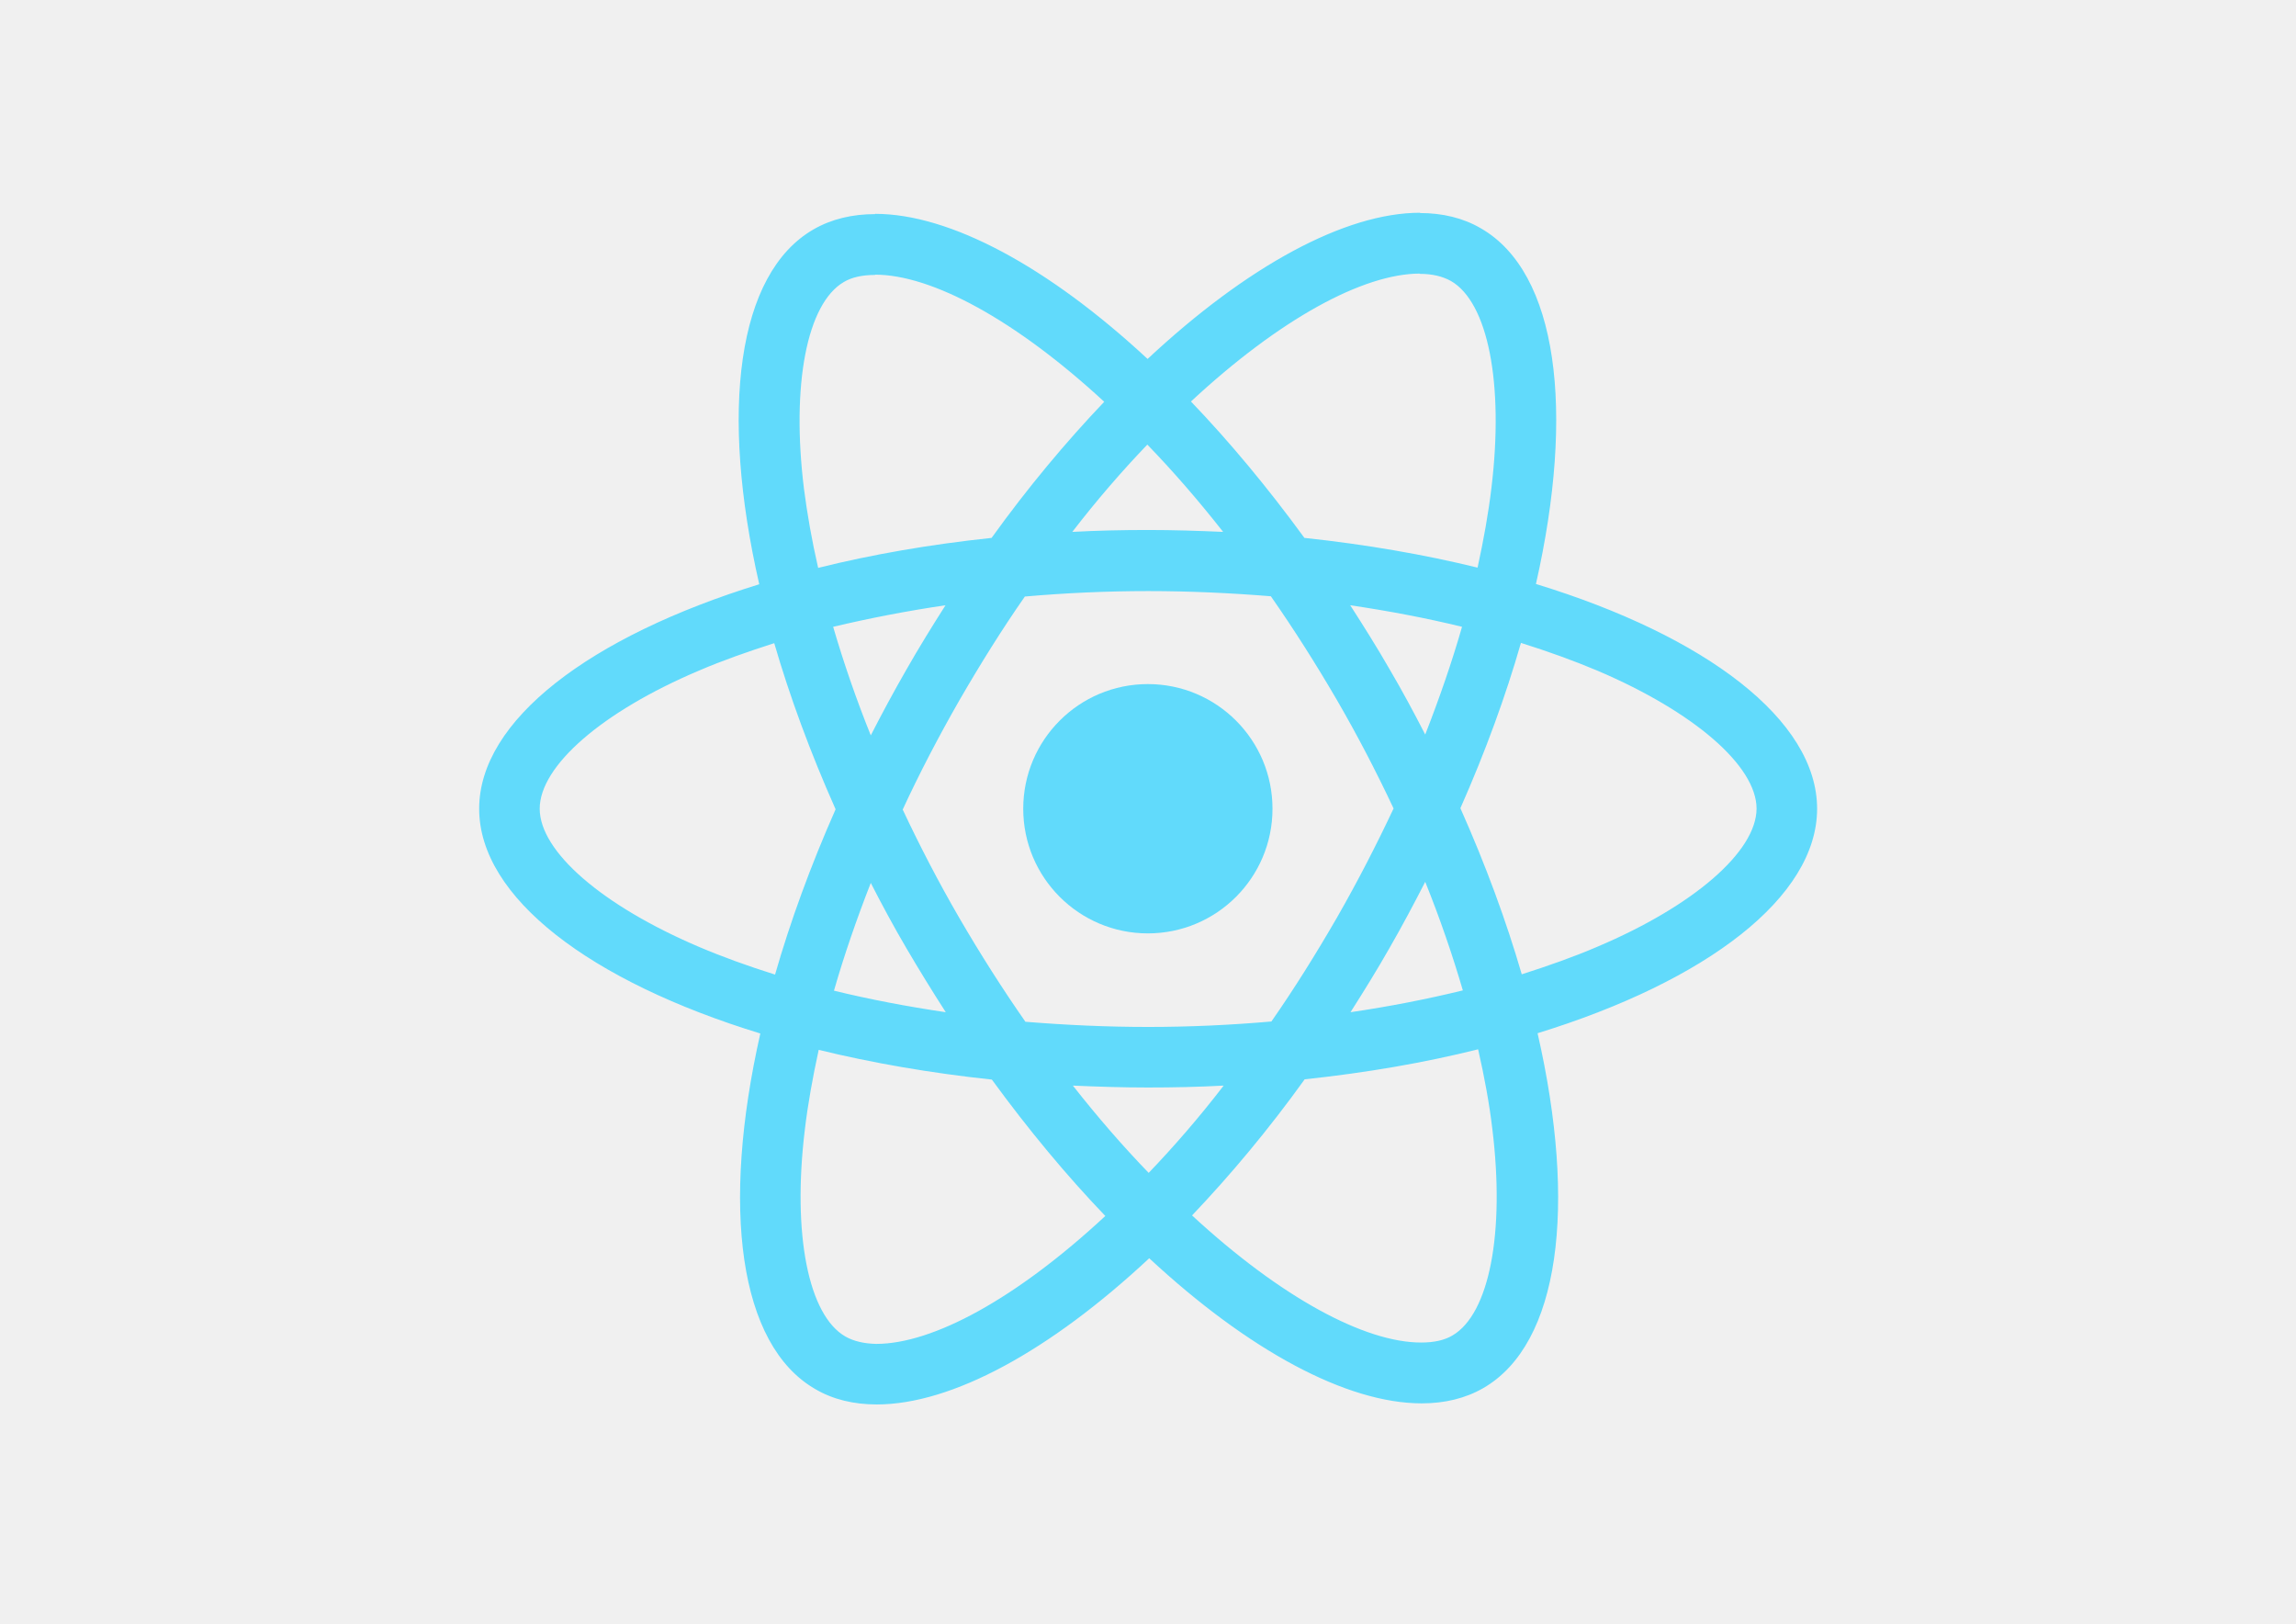
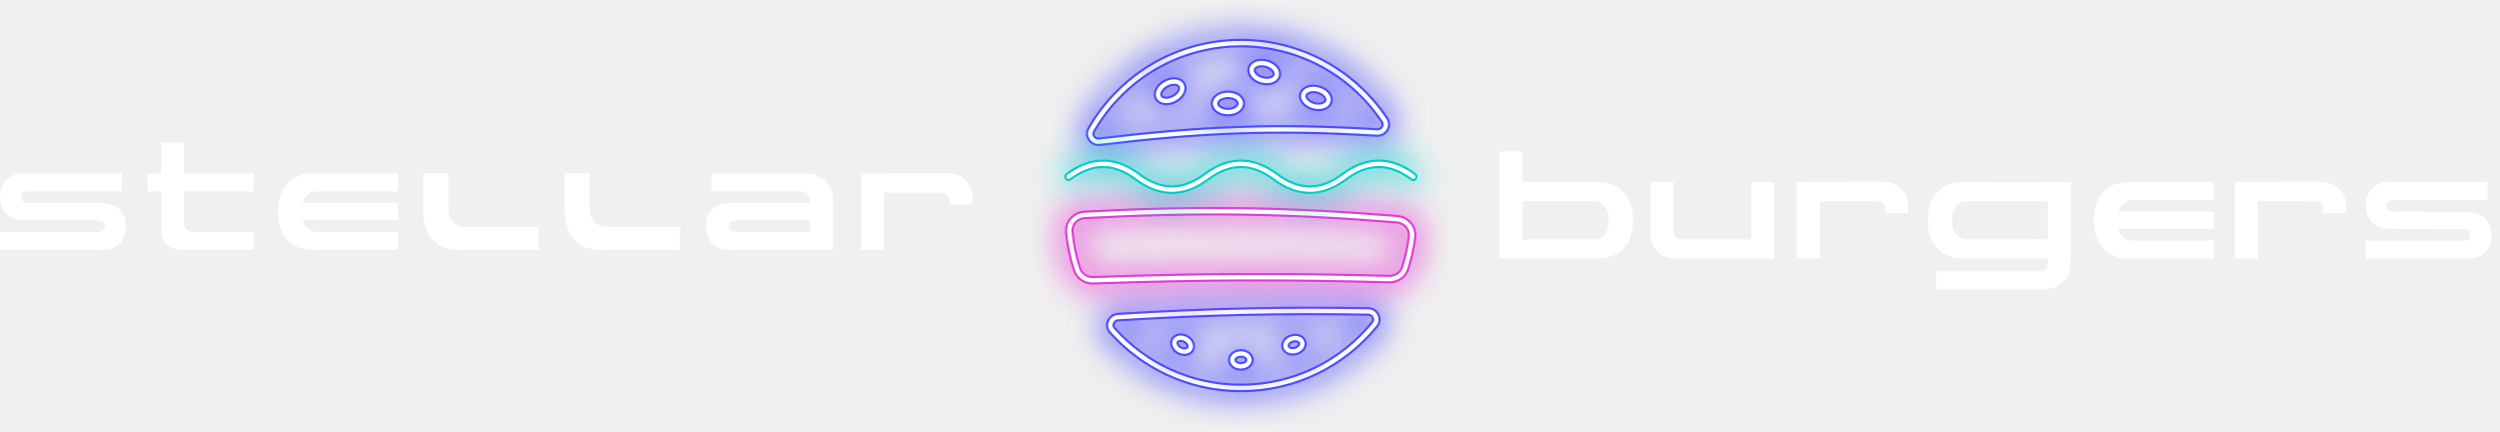
- <svg xmlns="http://www.w3.org/2000/svg" viewBox="0 0 841.9 595.3">
-   <g fill="#61DAFB">
-     <path d="M666.3 296.5c0-32.5-40.7-63.3-103.1-82.4 14.4-63.6 8-114.2-20.2-130.4-6.5-3.8-14.1-5.6-22.4-5.6v22.3c4.6 0 8.3.9 11.4 2.6 13.6 7.8 19.5 37.5 14.9 75.7-1.1 9.4-2.9 19.3-5.1 29.4-19.6-4.8-41-8.5-63.5-10.9-13.5-18.5-27.5-35.3-41.6-50 32.6-30.3 63.2-46.9 84-46.9V78c-27.5 0-63.5 19.6-99.9 53.6-36.4-33.8-72.4-53.2-99.9-53.2v22.3c20.7 0 51.4 16.5 84 46.6-14 14.7-28 31.4-41.3 49.9-22.6 2.4-44 6.1-63.6 11-2.3-10-4-19.7-5.2-29-4.7-38.2 1.1-67.9 14.6-75.8 3-1.8 6.9-2.6 11.5-2.6V78.5c-8.4 0-16 1.8-22.6 5.6-28.1 16.2-34.4 66.7-19.9 130.1-62.2 19.2-102.7 49.9-102.7 82.3 0 32.5 40.7 63.3 103.1 82.4-14.4 63.6-8 114.2 20.2 130.4 6.5 3.8 14.1 5.6 22.5 5.6 27.5 0 63.5-19.6 99.9-53.6 36.4 33.8 72.4 53.2 99.9 53.2 8.4 0 16-1.8 22.6-5.6 28.1-16.2 34.4-66.7 19.9-130.1 62-19.1 102.5-49.9 102.5-82.3zm-130.2-66.7c-3.7 12.9-8.3 26.2-13.5 39.5-4.1-8-8.4-16-13.1-24-4.6-8-9.5-15.8-14.4-23.4 14.2 2.1 27.9 4.7 41 7.9zm-45.8 106.5c-7.8 13.5-15.8 26.3-24.1 38.2-14.9 1.3-30 2-45.2 2-15.1 0-30.2-.7-45-1.9-8.3-11.9-16.4-24.6-24.2-38-7.6-13.1-14.5-26.4-20.8-39.8 6.2-13.4 13.2-26.8 20.7-39.9 7.8-13.5 15.8-26.3 24.1-38.2 14.9-1.3 30-2 45.2-2 15.1 0 30.2.7 45 1.9 8.3 11.9 16.4 24.6 24.2 38 7.6 13.1 14.5 26.4 20.8 39.8-6.3 13.4-13.2 26.8-20.7 39.9zm32.3-13c5.4 13.4 10 26.8 13.8 39.8-13.1 3.2-26.9 5.9-41.2 8 4.9-7.7 9.8-15.6 14.4-23.7 4.6-8 8.9-16.1 13-24.1zM421.2 430c-9.3-9.6-18.6-20.3-27.8-32 9 .4 18.2.7 27.5.7 9.4 0 18.7-.2 27.8-.7-9 11.7-18.3 22.4-27.5 32zm-74.4-58.9c-14.2-2.1-27.9-4.7-41-7.9 3.7-12.9 8.3-26.2 13.5-39.5 4.1 8 8.4 16 13.1 24 4.7 8 9.5 15.8 14.4 23.4zM420.7 163c9.3 9.6 18.6 20.3 27.8 32-9-.4-18.2-.7-27.5-.7-9.4 0-18.7.2-27.8.7 9-11.7 18.3-22.4 27.5-32zm-74 58.9c-4.9 7.7-9.8 15.6-14.4 23.7-4.6 8-8.9 16-13 24-5.4-13.4-10-26.8-13.8-39.8 13.1-3.1 26.9-5.8 41.2-7.9zm-90.5 125.2c-35.4-15.1-58.3-34.9-58.3-50.6 0-15.7 22.9-35.6 58.3-50.6 8.6-3.7 18-7 27.7-10.1 5.7 19.6 13.2 40 22.5 60.9-9.2 20.8-16.6 41.1-22.2 60.6-9.9-3.1-19.3-6.5-28-10.2zM310 490c-13.6-7.8-19.5-37.5-14.9-75.7 1.1-9.4 2.9-19.3 5.1-29.4 19.6 4.8 41 8.5 63.5 10.9 13.5 18.5 27.5 35.3 41.6 50-32.6 30.3-63.2 46.9-84 46.9-4.5-.1-8.3-1-11.3-2.7zm237.2-76.2c4.7 38.2-1.1 67.9-14.6 75.8-3 1.8-6.9 2.6-11.5 2.6-20.7 0-51.4-16.5-84-46.6 14-14.7 28-31.4 41.3-49.9 22.6-2.4 44-6.1 63.6-11 2.3 10.1 4.1 19.8 5.2 29.1zm38.5-66.7c-8.6 3.7-18 7-27.7 10.1-5.7-19.6-13.2-40-22.5-60.9 9.2-20.8 16.6-41.1 22.2-60.6 9.9 3.1 19.3 6.5 28.1 10.2 35.4 15.1 58.3 34.9 58.3 50.6-.1 15.7-23 35.6-58.4 50.6zM320.8 78.4z" />
-     <circle cx="420.9" cy="296.5" r="45.7" />
-     <path d="M520.5 78.1z" />
+ <svg xmlns="http://www.w3.org/2000/svg" width="290" height="50" viewBox="0 0 290 50" fill="none">
+   <g filter="url(#filter0_f)">
+     <path d="M159.513 37.633C160.013 37.02 159.562 36.14 158.77 36.127C148.664 35.96 140.212 36.147 129.758 36.783C128.967 36.831 128.555 37.731 129.083 38.322C132.746 42.42 138.074 45 144.004 45C150.26 45 155.845 42.129 159.513 37.633Z" stroke="#4C4CFF" stroke-linecap="round" stroke-linejoin="round" />
+     <path d="M126.643 15.058C126.252 15.738 126.827 16.529 127.606 16.436C139.173 15.048 147.698 14.634 159.788 15.37C160.575 15.418 161.104 14.587 160.668 13.931C157.083 8.548 150.958 5 144.004 5C136.576 5 130.093 9.048 126.643 15.058Z" stroke="#4C4CFF" stroke-linecap="round" stroke-linejoin="round" />
  </g>
+   <g filter="url(#filter1_f)">
+     <path d="M159.513 37.633C160.013 37.02 159.562 36.14 158.77 36.127C148.664 35.96 140.212 36.147 129.758 36.783C128.967 36.831 128.555 37.731 129.083 38.322C132.746 42.42 138.074 45 144.004 45C150.26 45 155.845 42.129 159.513 37.633Z" stroke="#4C4CFF" stroke-linecap="round" stroke-linejoin="round" />
+     <path d="M126.643 15.058C126.252 15.738 126.827 16.529 127.606 16.436C139.173 15.048 147.698 14.634 159.788 15.37C160.575 15.418 161.104 14.587 160.668 13.931C157.083 8.548 150.958 5 144.004 5C136.576 5 130.093 9.048 126.643 15.058Z" stroke="#4C4CFF" stroke-linecap="round" stroke-linejoin="round" />
+   </g>
+   <path d="M159.513 37.633C160.013 37.02 159.562 36.14 158.77 36.127C148.664 35.96 140.212 36.147 129.758 36.783C128.967 36.831 128.555 37.731 129.083 38.322C132.746 42.42 138.074 45 144.004 45C150.26 45 155.845 42.129 159.513 37.633Z" stroke="#4C4CFF" stroke-linecap="round" stroke-linejoin="round" />
+   <path d="M126.643 15.058C126.252 15.738 126.827 16.529 127.606 16.436C139.173 15.048 147.698 14.634 159.788 15.37C160.575 15.418 161.104 14.587 160.668 13.931C157.083 8.548 150.958 5 144.004 5C136.576 5 130.093 9.048 126.643 15.058Z" stroke="#4C4CFF" stroke-linecap="round" stroke-linejoin="round" />
+   <path d="M159.513 37.633C160.013 37.02 159.562 36.14 158.77 36.127C148.664 35.96 140.212 36.147 129.758 36.783C128.967 36.831 128.555 37.731 129.083 38.322C132.746 42.42 138.074 45 144.004 45C150.26 45 155.845 42.129 159.513 37.633Z" stroke="white" stroke-width="0.5" stroke-linecap="round" stroke-linejoin="round" />
+   <path d="M126.643 15.058C126.252 15.738 126.827 16.529 127.606 16.436C139.173 15.048 147.698 14.634 159.788 15.37C160.575 15.418 161.104 14.587 160.668 13.931C157.083 8.548 150.958 5 144.004 5C136.576 5 130.093 9.048 126.643 15.058Z" stroke="white" stroke-width="0.5" stroke-linecap="round" stroke-linejoin="round" />
+   <g filter="url(#filter2_f)">
+     <path d="M163.859 27.466C163.988 26.413 163.172 25.512 162.115 25.426C149.235 24.388 139.184 24.225 125.89 24.924C124.831 24.98 123.99 25.86 124.089 26.916C124.23 28.415 124.537 29.865 124.991 31.25C125.253 32.047 126.032 32.541 126.871 32.512C139.383 32.078 149.06 32.047 161.196 32.375C162.035 32.397 162.811 31.898 163.066 31.098C163.439 29.93 163.707 28.715 163.859 27.466Z" stroke="#E33CD5" stroke-linecap="round" stroke-linejoin="round" />
+   </g>
+   <g filter="url(#filter3_f)">
+     <path d="M163.859 27.466C163.988 26.413 163.172 25.512 162.115 25.426C149.235 24.388 139.184 24.225 125.89 24.924C124.831 24.98 123.99 25.86 124.089 26.916C124.23 28.415 124.537 29.865 124.991 31.25C125.253 32.047 126.032 32.541 126.871 32.512C139.383 32.078 149.06 32.047 161.196 32.375C162.035 32.397 162.811 31.898 163.066 31.098C163.439 29.93 163.707 28.715 163.859 27.466Z" stroke="#E33CD5" stroke-linecap="round" stroke-linejoin="round" />
+   </g>
+   <path d="M163.859 27.466C163.988 26.413 163.172 25.512 162.115 25.426C149.235 24.388 139.184 24.225 125.89 24.924C124.831 24.98 123.99 25.86 124.089 26.916C124.23 28.415 124.537 29.865 124.991 31.25C125.253 32.047 126.032 32.541 126.871 32.512C139.383 32.078 149.06 32.047 161.196 32.375C162.035 32.397 162.811 31.898 163.066 31.098C163.439 29.93 163.707 28.715 163.859 27.466Z" stroke="#E33CD5" stroke-linecap="round" stroke-linejoin="round" />
+   <path d="M163.859 27.466C163.988 26.413 163.172 25.512 162.115 25.426C149.235 24.388 139.184 24.225 125.89 24.924C124.831 24.98 123.99 25.86 124.089 26.916C124.23 28.415 124.537 29.865 124.991 31.25C125.253 32.047 126.032 32.541 126.871 32.512C139.383 32.078 149.06 32.047 161.196 32.375C162.035 32.397 162.811 31.898 163.066 31.098C163.439 29.93 163.707 28.715 163.859 27.466Z" stroke="white" stroke-width="0.5" stroke-linecap="round" stroke-linejoin="round" />
+   <g filter="url(#filter4_f)">
+     <path d="M124 20.5C126.667 18.5 129.333 18.5 132 20.5C134.667 22.5 137.333 22.5 140 20.5C142.667 18.5 145.333 18.5 148 20.5C150.667 22.5 153.333 22.5 156 20.5C158.667 18.5 161.333 18.5 164 20.5" stroke="#00CCCC" stroke-linecap="round" stroke-linejoin="round" />
+   </g>
+   <g filter="url(#filter5_f)">
+     <path d="M124 20.5C126.667 18.5 129.333 18.5 132 20.5C134.667 22.5 137.333 22.5 140 20.5C142.667 18.5 145.333 18.5 148 20.5C150.667 22.5 153.333 22.5 156 20.5C158.667 18.5 161.333 18.5 164 20.5" stroke="#00CCCC" stroke-linecap="round" stroke-linejoin="round" />
+   </g>
+   <path d="M124 20.5C126.667 18.5 129.333 18.5 132 20.5C134.667 22.5 137.333 22.5 140 20.5C142.667 18.5 145.333 18.5 148 20.5C150.667 22.5 153.333 22.5 156 20.5C158.667 18.5 161.333 18.5 164 20.5" stroke="#00CCCC" stroke-linecap="round" stroke-linejoin="round" />
+   <path d="M124 20.5C126.667 18.5 129.333 18.5 132 20.5C134.667 22.5 137.333 22.5 140 20.5C142.667 18.5 145.333 18.5 148 20.5C150.667 22.5 153.333 22.5 156 20.5C158.667 18.5 161.333 18.5 164 20.5" stroke="white" stroke-width="0.5" stroke-linecap="round" stroke-linejoin="round" />
+   <g filter="url(#filter6_f)">
+     <ellipse rx="1" ry="0.75" transform="matrix(0.885492 0.464655 0.464655 -0.885492 137.234 39.9812)" stroke="#4C4CFF" />
+     <ellipse cx="152.708" cy="11.354" rx="1.5" ry="1" transform="rotate(15 152.708 11.3542)" stroke="#4C4CFF" />
+     <ellipse rx="1" ry="0.75" transform="matrix(0.965926 -0.258819 -0.258819 -0.965926 150.16 39.9833)" stroke="#4C4CFF" />
+     <ellipse cx="142.5" cy="12" rx="1.5" ry="1" transform="rotate(180 142.5 12)" stroke="#4C4CFF" />
+     <ellipse cx="146.708" cy="8.354" rx="1.5" ry="1" transform="rotate(15 146.708 8.35415)" stroke="#4C4CFF" />
+     <ellipse rx="1" ry="0.75" transform="matrix(1 0 0 -1 144 41.75)" stroke="#4C4CFF" />
+     <ellipse cx="135.793" cy="10.583" rx="1.5" ry="1" transform="rotate(-27.6879 135.793 10.5826)" stroke="#4C4CFF" />
+   </g>
+   <g filter="url(#filter7_f)">
+     <ellipse rx="1" ry="0.75" transform="matrix(0.885492 0.464655 0.464655 -0.885492 137.234 39.9812)" stroke="#4C4CFF" />
+     <ellipse cx="152.708" cy="11.354" rx="1.5" ry="1" transform="rotate(15 152.708 11.3542)" stroke="#4C4CFF" />
+     <ellipse rx="1" ry="0.75" transform="matrix(0.965926 -0.258819 -0.258819 -0.965926 150.16 39.9833)" stroke="#4C4CFF" />
+     <ellipse cx="142.5" cy="12" rx="1.5" ry="1" transform="rotate(180 142.5 12)" stroke="#4C4CFF" />
+     <ellipse cx="146.708" cy="8.354" rx="1.5" ry="1" transform="rotate(15 146.708 8.35415)" stroke="#4C4CFF" />
+     <ellipse rx="1" ry="0.75" transform="matrix(1 0 0 -1 144 41.75)" stroke="#4C4CFF" />
+     <ellipse cx="135.793" cy="10.583" rx="1.5" ry="1" transform="rotate(-27.6879 135.793 10.5826)" stroke="#4C4CFF" />
+   </g>
+   <ellipse rx="1" ry="0.75" transform="matrix(0.885492 0.464655 0.464655 -0.885492 137.234 39.9812)" stroke="#4C4CFF" />
+   <ellipse cx="152.708" cy="11.354" rx="1.5" ry="1" transform="rotate(15 152.708 11.3542)" stroke="#4C4CFF" />
+   <ellipse rx="1" ry="0.75" transform="matrix(0.965926 -0.258819 -0.258819 -0.965926 150.16 39.9833)" stroke="#4C4CFF" />
+   <ellipse cx="142.5" cy="12" rx="1.5" ry="1" transform="rotate(180 142.5 12)" stroke="#4C4CFF" />
+   <ellipse cx="146.708" cy="8.354" rx="1.5" ry="1" transform="rotate(15 146.708 8.35415)" stroke="#4C4CFF" />
+   <ellipse rx="1" ry="0.75" transform="matrix(1 0 0 -1 144 41.75)" stroke="#4C4CFF" />
+   <ellipse cx="135.793" cy="10.583" rx="1.5" ry="1" transform="rotate(-27.6879 135.793 10.5826)" stroke="#4C4CFF" />
+   <ellipse rx="1" ry="0.75" transform="matrix(0.885492 0.464655 0.464655 -0.885492 137.234 39.9812)" stroke="white" stroke-width="0.5" />
+   <ellipse cx="152.708" cy="11.354" rx="1.5" ry="1" transform="rotate(15 152.708 11.3542)" stroke="white" stroke-width="0.5" />
+   <ellipse rx="1" ry="0.75" transform="matrix(0.965926 -0.258819 -0.258819 -0.965926 150.16 39.9833)" stroke="white" stroke-width="0.5" />
+   <ellipse cx="142.5" cy="12" rx="1.5" ry="1" transform="rotate(180 142.5 12)" stroke="white" stroke-width="0.5" />
+   <ellipse cx="146.708" cy="8.354" rx="1.5" ry="1" transform="rotate(15 146.708 8.35415)" stroke="white" stroke-width="0.5" />
+   <ellipse rx="1" ry="0.75" transform="matrix(1 0 0 -1 144 41.75)" stroke="white" stroke-width="0.5" />
+   <ellipse cx="135.793" cy="10.583" rx="1.5" ry="1" transform="rotate(-27.6879 135.793 10.5826)" stroke="white" stroke-width="0.5" />
+   <path d="M2.8 25.544C1.968 25.544 1.291 25.304 0.768 24.824C0.256 24.333 0 23.672 0 22.84C0 21.741 0.432 20.947 1.296 20.456C1.712 20.221 2.213 20.104 2.8 20.104H14.128V22.2H3.328C2.741 22.2 2.448 22.424 2.448 22.872C2.448 23.32 2.741 23.544 3.328 23.544L11.808 23.56C12.64 23.56 13.312 23.805 13.824 24.296C14.347 24.787 14.608 25.448 14.608 26.28C14.608 27.4 14.176 28.195 13.312 28.664C12.907 28.888 12.405 29 11.808 29H0V26.904L11.28 26.92C11.867 26.92 12.16 26.691 12.16 26.232C12.16 25.784 11.867 25.56 11.28 25.56L2.8 25.544Z" fill="white" />
+   <path d="M29.425 29H21.361C20.422 29 19.745 28.787 19.329 28.36C19.062 28.083 18.886 27.768 18.801 27.416C18.737 27.181 18.705 26.819 18.705 26.328V22.2H17.105V20.104H18.705V16.552H21.377V20.104H29.425V22.2H21.377V25.672C21.377 26.163 21.489 26.499 21.713 26.68C21.894 26.829 22.198 26.904 22.625 26.904H29.425V29Z" fill="white" />
+   <path d="M36.881 26.904H46.177V29H36.529C35.142 29 34.081 28.611 33.345 27.832C32.62 27.043 32.257 25.949 32.257 24.552C32.257 23.155 32.62 22.067 33.345 21.288C34.081 20.499 35.142 20.104 36.529 20.104H46.177V22.2H36.881C36.39 22.2 35.985 22.339 35.665 22.616C35.516 22.744 35.324 23.043 35.089 23.512L35.073 23.544H46.177V25.544H35.073L35.089 25.592C35.302 26.051 35.494 26.349 35.665 26.488C35.985 26.765 36.39 26.904 36.881 26.904Z" fill="white" />
+   <path d="M53.4 29C51.352 29 50.035 28.168 49.448 26.504C49.224 25.864 49.112 25.192 49.112 24.488V20.072H52.024V24.216C52.024 24.909 52.238 25.453 52.664 25.848C53.006 26.168 53.496 26.328 54.136 26.328H62.504V29H53.4Z" fill="white" />
+   <path d="M69.818 29C67.77 29 66.452 28.168 65.866 26.504C65.642 25.864 65.53 25.192 65.53 24.488V20.072H68.442V24.216C68.442 24.909 68.655 25.453 69.082 25.848C69.423 26.168 69.914 26.328 70.554 26.328H78.922V29H69.818Z" fill="white" />
+   <path d="M82.555 22.2V20.104H93.227C94.283 20.104 95.121 20.381 95.739 20.936C96.123 21.277 96.385 21.677 96.523 22.136C96.619 22.477 96.667 22.957 96.667 23.576V29H84.747C83.873 29 83.185 28.76 82.683 28.28C82.182 27.8 81.931 27.128 81.931 26.264C81.931 25.4 82.182 24.733 82.683 24.264C83.195 23.784 83.883 23.544 84.747 23.544H93.995V23.464C93.995 22.803 93.75 22.403 93.259 22.264C93.11 22.221 92.881 22.2 92.571 22.2H82.555ZM93.995 26.904V25.544H85.451C84.886 25.544 84.603 25.773 84.603 26.232C84.603 26.68 84.886 26.904 85.451 26.904H93.995Z" fill="white" />
+   <path d="M110.182 23.24C110.182 22.941 110.087 22.707 109.895 22.536C109.756 22.408 109.543 22.344 109.255 22.344L102.614 22.328V29H99.942V20.104L109.702 20.072C110.748 20.072 111.548 20.365 112.103 20.952C112.604 21.485 112.854 22.099 112.854 22.792V23.72H110.182V23.24Z" fill="white" />
+   <path d="M185.232 30H174V17.552H176.672V21.104H185.232C187.045 21.104 188.299 21.776 188.992 23.12C189.333 23.781 189.504 24.592 189.504 25.552C189.504 27.483 188.843 28.795 187.52 29.488C186.869 29.829 186.107 30 185.232 30ZM184.88 23.328H176.672V27.776H184.88C185.499 27.776 185.968 27.552 186.288 27.104C186.565 26.72 186.704 26.203 186.704 25.552C186.704 24.901 186.565 24.384 186.288 24C185.968 23.552 185.499 23.328 184.88 23.328Z" fill="white" />
+   <path d="M194.219 26.832C194.219 27.461 194.528 27.776 195.147 27.776H203.243V21.104H205.915V30H194.715C193.627 30 192.827 29.717 192.315 29.152C191.803 28.587 191.547 27.963 191.547 27.28V21.104H194.219V26.832Z" fill="white" />
+   <path d="M218.756 24.24C218.756 23.941 218.66 23.707 218.468 23.536C218.329 23.408 218.116 23.344 217.828 23.344L211.188 23.328V30H208.516V21.104L218.276 21.072C219.321 21.072 220.121 21.365 220.676 21.952C221.177 22.485 221.428 23.099 221.428 23.792V24.72H218.756V24.24Z" fill="white" />
+   <path d="M240.311 21.12V30.256C240.311 31.301 240.007 32.117 239.399 32.704C238.791 33.291 238.012 33.584 237.063 33.584L224.695 33.552V31.472L236.583 31.488C236.999 31.488 237.287 31.365 237.447 31.12C237.575 30.928 237.639 30.613 237.639 30.176V30H227.991C226.604 30 225.543 29.611 224.807 28.832C224.081 28.043 223.719 26.949 223.719 25.552C223.719 24.155 224.081 23.067 224.807 22.288C225.543 21.499 226.604 21.104 227.991 21.104L240.311 21.12ZM228.343 23.328C227.724 23.328 227.255 23.552 226.935 24C226.657 24.384 226.519 24.901 226.519 25.552C226.519 26.203 226.657 26.72 226.935 27.104C227.244 27.552 227.713 27.776 228.343 27.776L237.639 27.744V23.344L228.343 23.328Z" fill="white" />
+   <path d="M247.608 27.904H256.904V30H247.256C245.87 30 244.808 29.611 244.072 28.832C243.347 28.043 242.984 26.949 242.984 25.552C242.984 24.155 243.347 23.067 244.072 22.288C244.808 21.499 245.87 21.104 247.256 21.104H256.904V23.2H247.608C247.118 23.2 246.712 23.339 246.392 23.616C246.243 23.744 246.051 24.043 245.816 24.512L245.8 24.544H256.904V26.544H245.8L245.816 26.592C246.03 27.051 246.222 27.349 246.392 27.488C246.712 27.765 247.118 27.904 247.608 27.904Z" fill="white" />
+   <path d="M269.584 24.24C269.584 23.941 269.488 23.707 269.296 23.536C269.157 23.408 268.944 23.344 268.656 23.344L262.016 23.328V30H259.344V21.104L269.104 21.072C270.149 21.072 270.949 21.365 271.504 21.952C272.005 22.485 272.256 23.099 272.256 23.792V24.72H269.584V24.24Z" fill="white" />
+   <path d="M277.347 26.544C276.515 26.544 275.838 26.304 275.315 25.824C274.803 25.333 274.547 24.672 274.547 23.84C274.547 22.741 274.979 21.947 275.843 21.456C276.259 21.221 276.76 21.104 277.347 21.104H288.675V23.2H277.875C277.288 23.2 276.995 23.424 276.995 23.872C276.995 24.32 277.288 24.544 277.875 24.544L286.355 24.56C287.187 24.56 287.859 24.805 288.371 25.296C288.894 25.787 289.155 26.448 289.155 27.28C289.155 28.4 288.723 29.195 287.859 29.664C287.454 29.888 286.952 30 286.355 30H274.547V27.904L285.827 27.92C286.414 27.92 286.707 27.691 286.707 27.232C286.707 26.784 286.414 26.56 285.827 26.56L277.347 26.544Z" fill="white" />
+   <defs>
+     <filter id="filter0_f" x="122.012" y="0.5" width="43.319" height="49" filterUnits="userSpaceOnUse" color-interpolation-filters="sRGB">
+       <feFlood flood-opacity="0" result="BackgroundImageFix" />
+       <feBlend mode="normal" in="SourceGraphic" in2="BackgroundImageFix" result="shape" />
+       <feGaussianBlur stdDeviation="2" result="effect1_foregroundBlur" />
+     </filter>
+     <filter id="filter1_f" x="122.012" y="0.5" width="43.319" height="49" filterUnits="userSpaceOnUse" color-interpolation-filters="sRGB">
+       <feFlood flood-opacity="0" result="BackgroundImageFix" />
+       <feBlend mode="normal" in="SourceGraphic" in2="BackgroundImageFix" result="shape" />
+       <feGaussianBlur stdDeviation="2" result="effect1_foregroundBlur" />
+     </filter>
+     <filter id="filter2_f" x="119.581" y="20" width="48.792" height="17.013" filterUnits="userSpaceOnUse" color-interpolation-filters="sRGB">
+       <feFlood flood-opacity="0" result="BackgroundImageFix" />
+       <feBlend mode="normal" in="SourceGraphic" in2="BackgroundImageFix" result="shape" />
+       <feGaussianBlur stdDeviation="2" result="effect1_foregroundBlur" />
+     </filter>
+     <filter id="filter3_f" x="119.581" y="20" width="48.792" height="17.013" filterUnits="userSpaceOnUse" color-interpolation-filters="sRGB">
+       <feFlood flood-opacity="0" result="BackgroundImageFix" />
+       <feBlend mode="normal" in="SourceGraphic" in2="BackgroundImageFix" result="shape" />
+       <feGaussianBlur stdDeviation="2" result="effect1_foregroundBlur" />
+     </filter>
+     <filter id="filter4_f" x="119.5" y="14.5" width="49" height="12" filterUnits="userSpaceOnUse" color-interpolation-filters="sRGB">
+       <feFlood flood-opacity="0" result="BackgroundImageFix" />
+       <feBlend mode="normal" in="SourceGraphic" in2="BackgroundImageFix" result="shape" />
+       <feGaussianBlur stdDeviation="2" result="effect1_foregroundBlur" />
+     </filter>
+     <filter id="filter5_f" x="119.5" y="14.5" width="49" height="12" filterUnits="userSpaceOnUse" color-interpolation-filters="sRGB">
+       <feFlood flood-opacity="0" result="BackgroundImageFix" />
+       <feBlend mode="normal" in="SourceGraphic" in2="BackgroundImageFix" result="shape" />
+       <feGaussianBlur stdDeviation="2" result="effect1_foregroundBlur" />
+     </filter>
+     <filter id="filter6_f" x="129.885" y="2.813" width="28.795" height="44.187" filterUnits="userSpaceOnUse" color-interpolation-filters="sRGB">
+       <feFlood flood-opacity="0" result="BackgroundImageFix" />
+       <feBlend mode="normal" in="SourceGraphic" in2="BackgroundImageFix" result="shape" />
+       <feGaussianBlur stdDeviation="2" result="effect1_foregroundBlur" />
+     </filter>
+     <filter id="filter7_f" x="129.885" y="2.813" width="28.795" height="44.187" filterUnits="userSpaceOnUse" color-interpolation-filters="sRGB">
+       <feFlood flood-opacity="0" result="BackgroundImageFix" />
+       <feBlend mode="normal" in="SourceGraphic" in2="BackgroundImageFix" result="shape" />
+       <feGaussianBlur stdDeviation="2" result="effect1_foregroundBlur" />
+     </filter>
+   </defs>
</svg>
